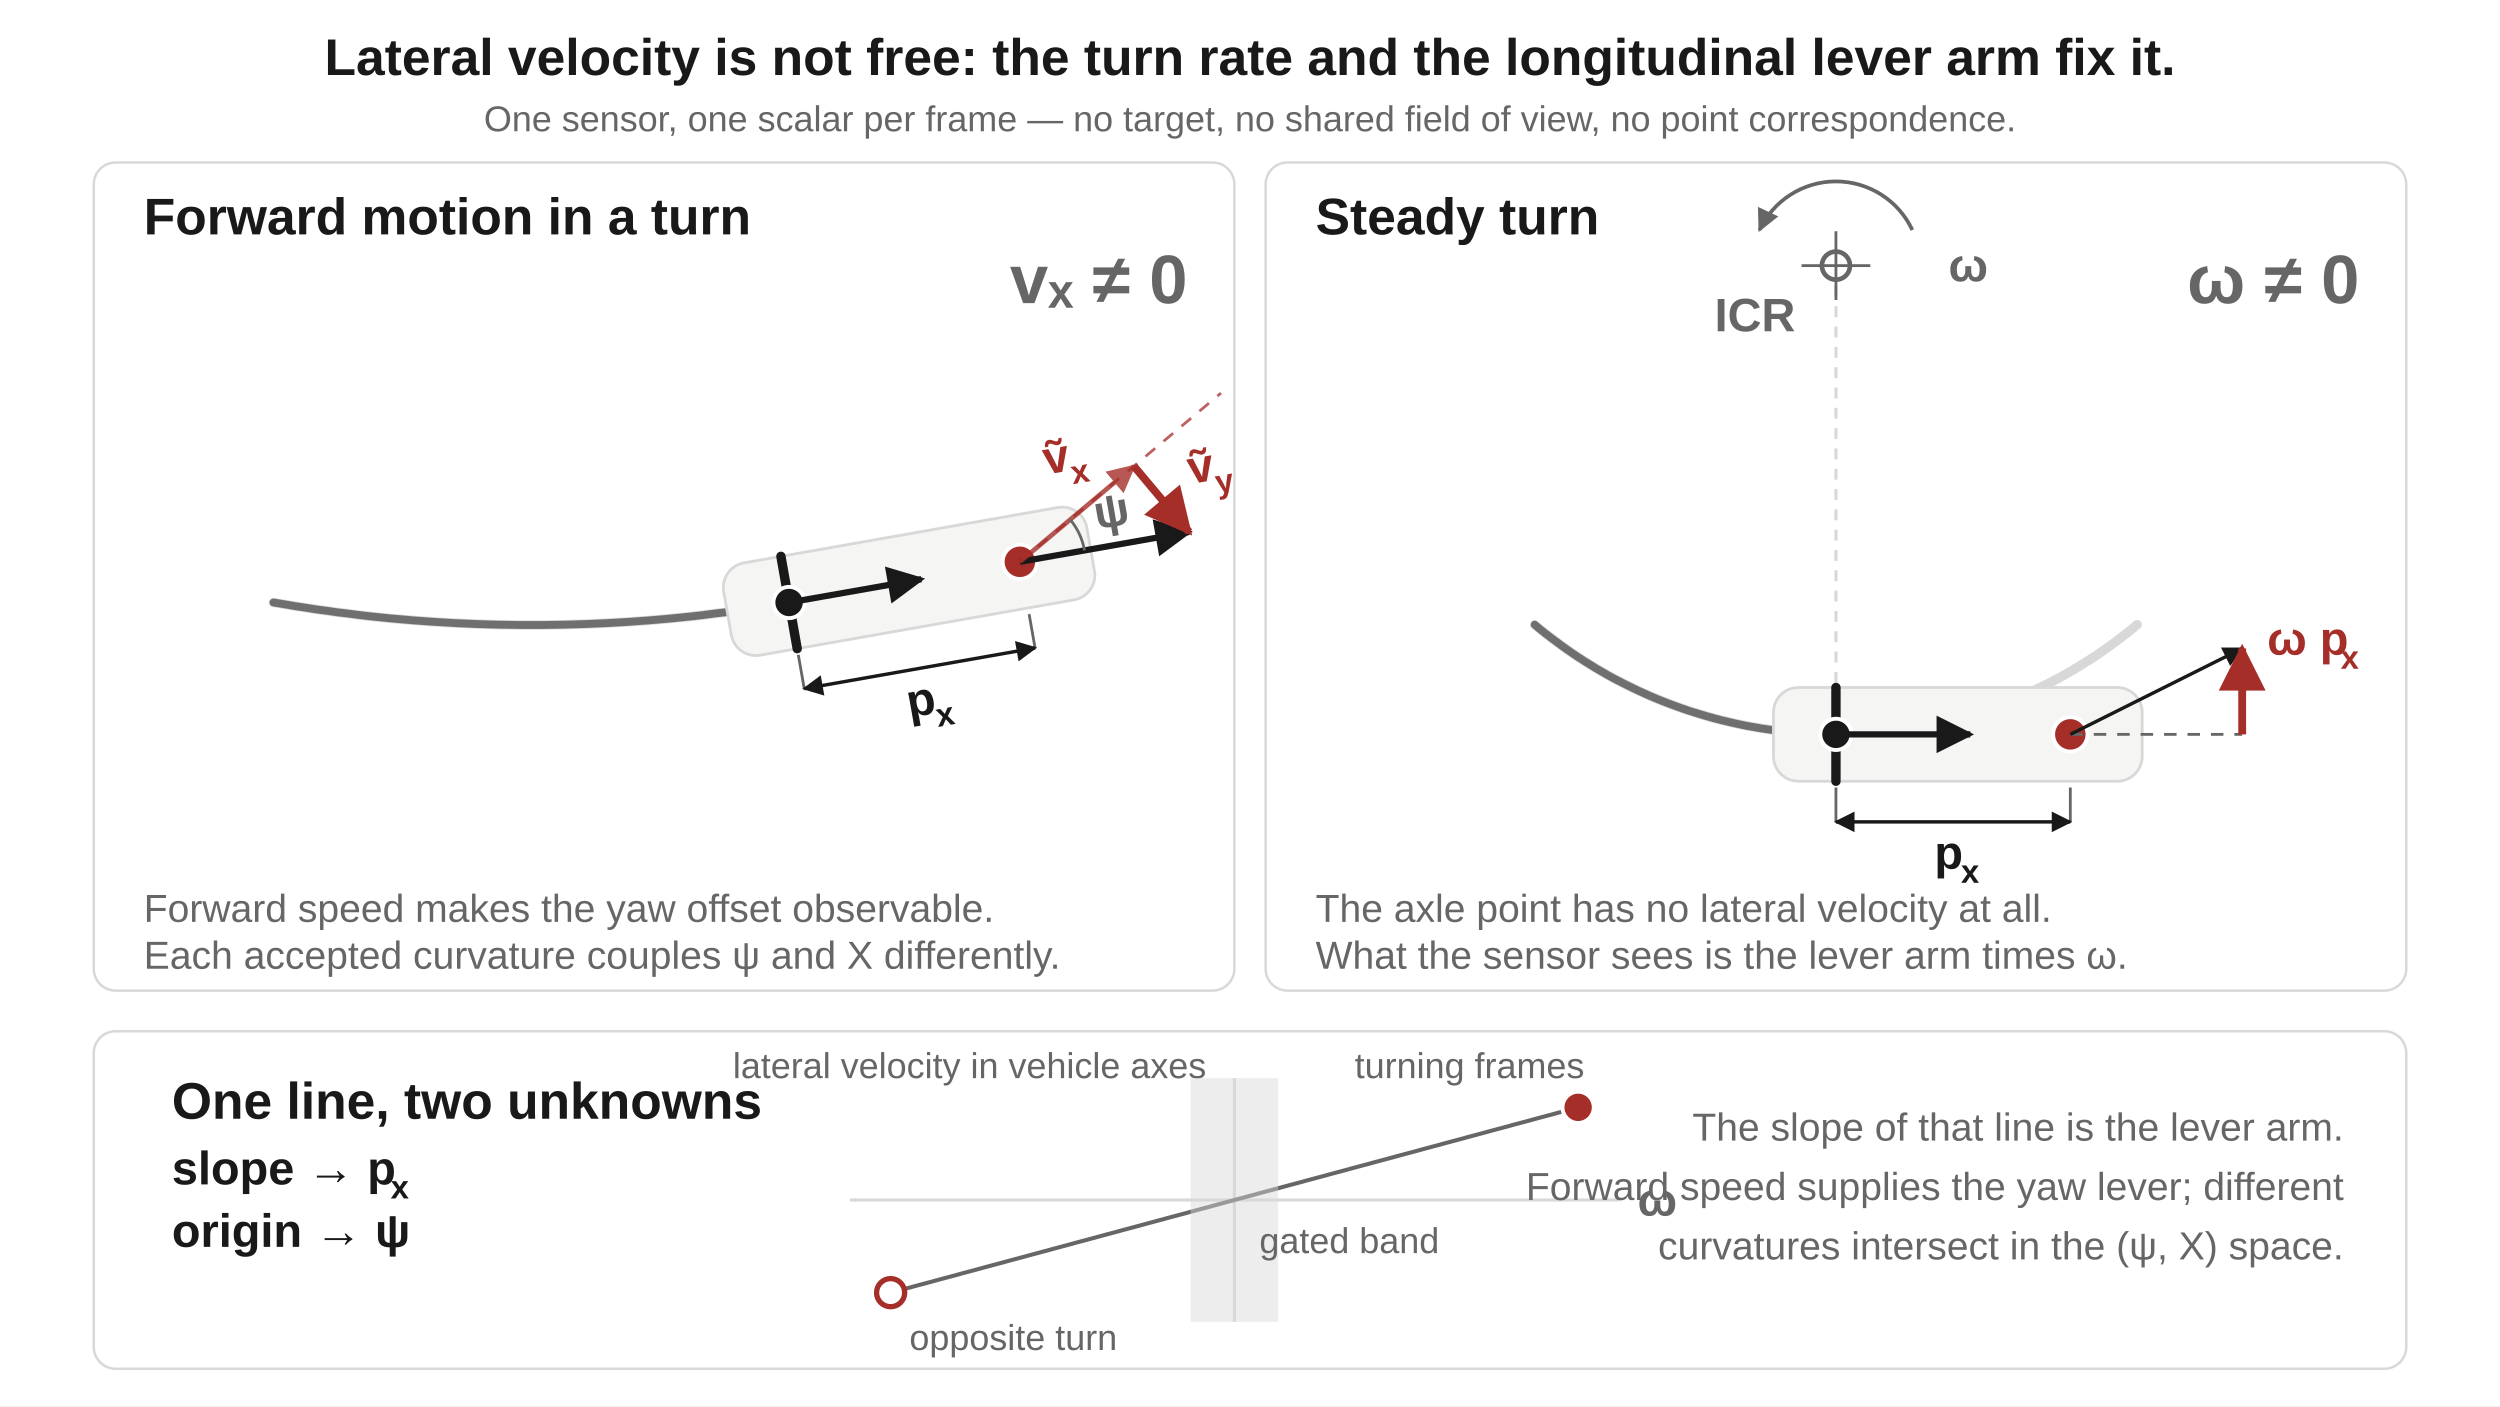
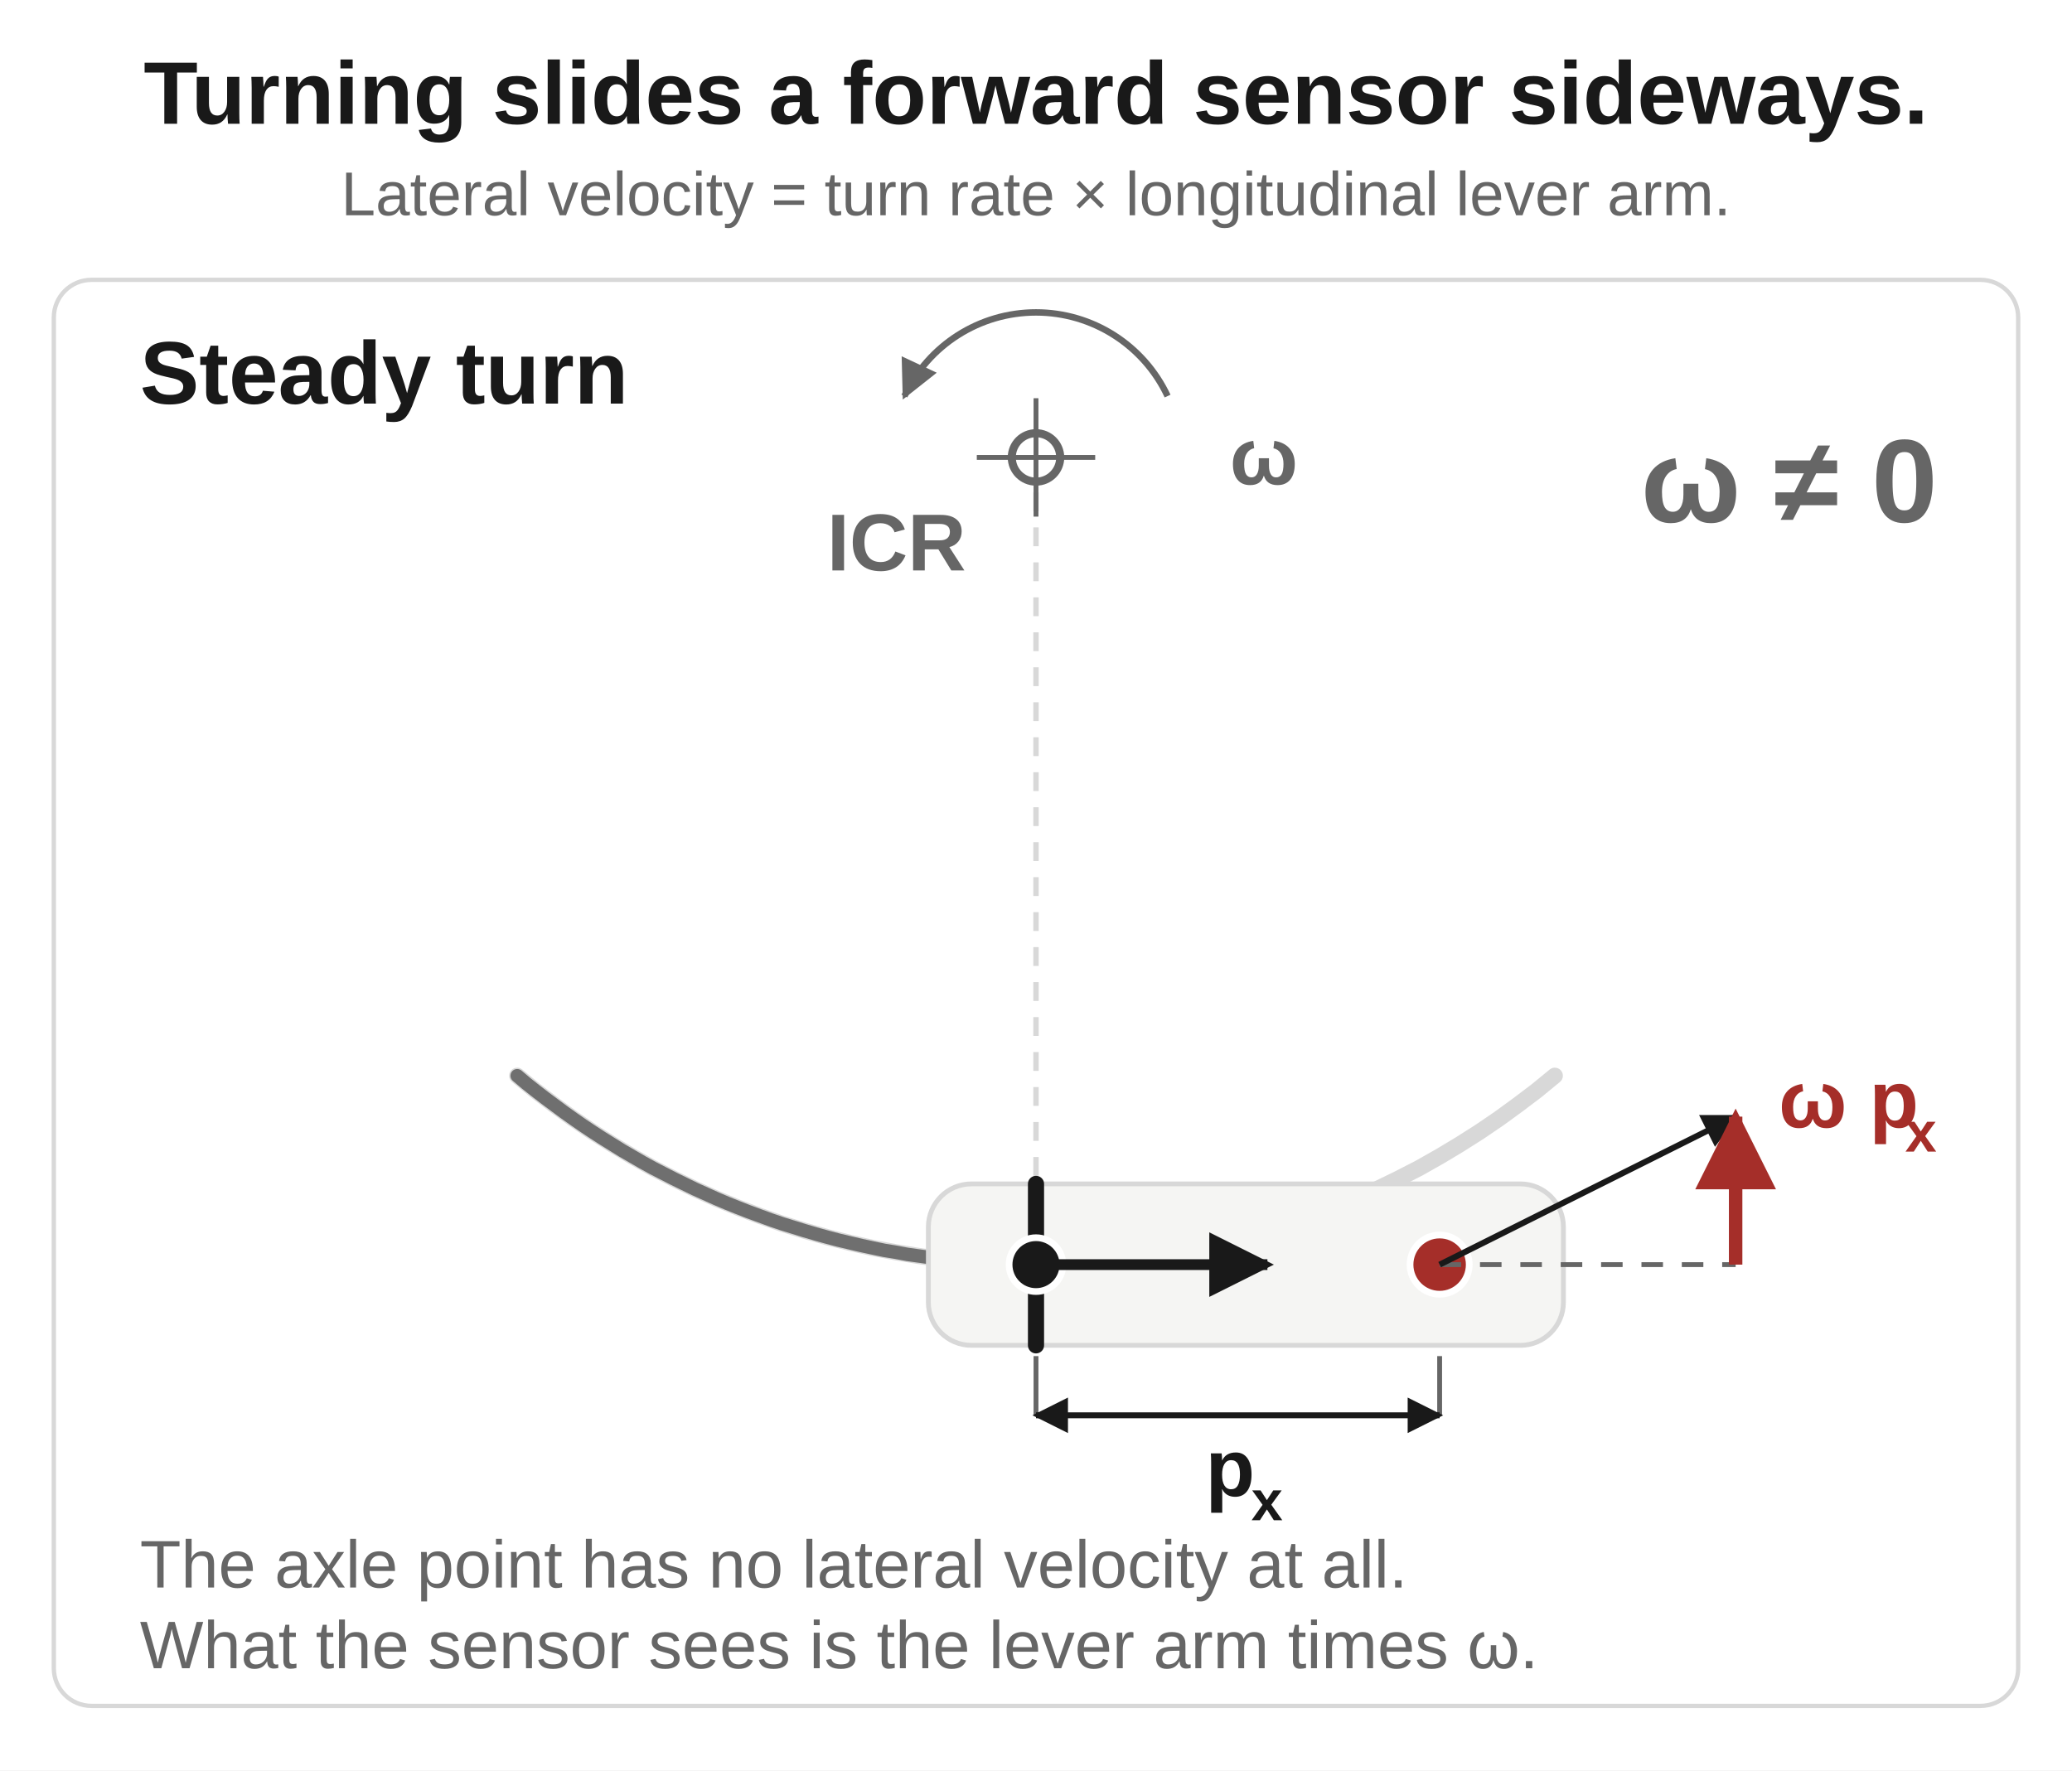
- <svg xmlns="http://www.w3.org/2000/svg" xmlns:xlink="http://www.w3.org/1999/xlink" viewBox="0 0 1600 900" role="img" aria-labelledby="pt pd">
+ <svg xmlns="http://www.w3.org/2000/svg" xmlns:xlink="http://www.w3.org/1999/xlink" viewBox="790 0 770 658" role="img" aria-labelledby="pt pd">
  <style>
    .panel { fill: #ffffff; stroke: #d8d8d8; stroke-width: 1.6; }
    .body { fill: #f5f5f3; stroke: #d8d8d8; stroke-width: 1.8; }
    .road { fill: none; stroke: #d8d8d8; stroke-width: 6; stroke-linecap: round; }
    .trace { fill: none; stroke: #191919; stroke-width: 5; stroke-linecap: round; opacity: .55; }
    .fg-thin { fill: none; stroke: #666666; stroke-width: 1.8; }
    .fg-arrow { fill: none; stroke: #666666; stroke-width: 2.4; }
    .rule-line { fill: none; stroke: #d8d8d8; stroke-width: 2; }
    .rule-dash { fill: none; stroke: #d8d8d8; stroke-width: 2; stroke-dasharray: 7 6; }
    .ink-dash { fill: none; stroke: #666666; stroke-width: 1.8; stroke-dasharray: 8 7; }
    .axis-dash { fill: none; stroke: #a52e29; stroke-width: 1.8; stroke-dasharray: 8 7; opacity: .75; }
    .fit { fill: none; stroke: #666666; stroke-width: 2.6; }
    .gate-band { fill: #d8d8d8; opacity: .45; }
    .bracket { fill: none; stroke: #191919; stroke-width: 2.2; }
    .axle { fill: none; stroke: #191919; stroke-width: 6; stroke-linecap: round; }
    .v-ink { fill: none; stroke: #191919; stroke-width: 4; }
    .v-thin { fill: none; stroke: #191919; stroke-width: 2.2; }
    .comp { fill: none; stroke: #a52e29; stroke-width: 3; opacity: .8; }
    .comp-strong { fill: none; stroke: #a52e29; stroke-width: 5; }
    .ink-fill { fill: #191919; stroke: #ffffff; stroke-width: 2.5; }
    .acc-fill { fill: #a52e29; stroke: #ffffff; stroke-width: 2.5; }
    .acc-open { fill: #ffffff; stroke: #a52e29; stroke-width: 3.4; }
    .icr-dot { fill: #ffffff; stroke: #666666; stroke-width: 3; }
    text { font-family: Arial, Helvetica, sans-serif; fill: #191919; }
    .h { font-size: 33px; font-weight: 700; }
    .lbl { font-size: 23px; fill: #666666; }
    .note { font-size: 25px; fill: #666666; }
    .big-m { font-size: 44px; font-weight: 700; fill: #666666; }
    .sym { font-size: 30px; font-weight: 700; fill: #666666; }
    .sym-s { font-size: 21px; font-weight: 700; fill: #666666; }
    .symi { font-size: 30px; font-weight: 700; fill: #191919; }
    .symi-s { font-size: 21px; font-weight: 700; fill: #191919; }
    .syma { font-size: 30px; font-weight: 700; fill: #a52e29; }
    .syma-s { font-size: 21px; font-weight: 700; fill: #a52e29; }
</style>
  <defs>
    <marker id="tip" viewBox="0 0 10 10" refX="9" refY="5" markerWidth="6" markerHeight="6" orient="auto-start-reverse">
      <path d="M 0 0 L 10 5 L 0 10 z" fill="#666666" />
    </marker>
    <marker id="tip-i" viewBox="0 0 10 10" refX="9" refY="5" markerWidth="6" markerHeight="6" orient="auto-start-reverse">
      <path d="M 0 0 L 10 5 L 0 10 z" fill="#191919" />
    </marker>
    <marker id="tip-a" viewBox="0 0 10 10" refX="9" refY="5" markerWidth="6" markerHeight="6" orient="auto-start-reverse">
      <path d="M 0 0 L 10 5 L 0 10 z" fill="#a52e29" />
    </marker>
    <g id="asmTurn">
      <rect x="-40" y="-30" width="236" height="60" rx="16" class="body" />
      <line x1="0" y1="-30" x2="0" y2="30" class="axle" />
      <line x1="0" y1="34" x2="0" y2="56" class="fg-thin" />
      <line x1="150" y1="34" x2="150" y2="56" class="fg-thin" />
      <line x1="0" y1="56" x2="150" y2="56" class="bracket" marker-start="url(#tip-i)" marker-end="url(#tip-i)" />
      <circle cx="0" cy="0" r="10" class="ink-fill" />
      <circle cx="150" cy="0" r="11" class="acc-fill" />
      <line x1="0" y1="0" x2="86" y2="0" class="v-ink" marker-end="url(#tip-i)" />
      <line x1="150" y1="0" x2="260" y2="0" class="ink-dash" />
      <line x1="150" y1="0" x2="260" y2="-55" class="v-thin" marker-end="url(#tip-i)" />
      <line x1="260" y1="0" x2="260" y2="-55" class="comp-strong" marker-end="url(#tip-a)" />
    </g>
  </defs>
-   <rect width="1600" height="900" fill="#ffffff" />
-   <text x="800" y="48" class="h" text-anchor="middle">Lateral velocity is not free: the turn rate and the longitudinal lever arm fix it.</text>
-   <text x="800" y="84" class="lbl" text-anchor="middle">One sensor, one scalar per frame — no target, no shared field of view, no point correspondence.</text>
-   <rect x="60" y="104" width="730" height="530" rx="14" class="panel" />
-   <text x="92" y="150" class="h" text-anchor="start">Forward motion in a turn</text>
-   <text x="760" y="194" class="big-m" text-anchor="end">vₓ ≠ 0</text>
-   <text x="92" y="590" class="note" text-anchor="start">Forward speed makes the yaw offset observable.</text>
-   <text x="92" y="620" class="note" text-anchor="start">Each accepted curvature couples ψ and X differently.</text>
-   <path d="M 175 385.6 L 181.8 386.7 L 188.7 387.9 L 195.5 388.9 L 202.3 390 L 209.2 390.9 L 216 391.9 L 222.9 392.7 L 229.7 393.6 L 236.6 394.4 L 243.4 395.1 L 250.3 395.8 L 257.2 396.4 L 264.1 397 L 271 397.5 L 277.9 398 L 284.8 398.4 L 291.7 398.8 L 298.6 399.1 L 305.5 399.4 L 312.4 399.6 L 319.3 399.8 L 326.2 399.9 L 333.1 400 L 340 400 L 346.9 400 L 353.8 399.9 L 360.7 399.8 L 367.6 399.6 L 374.5 399.4 L 381.4 399.1 L 388.3 398.8 L 395.2 398.4 L 402.1 398 L 409 397.5 L 415.9 397 L 422.8 396.4 L 429.7 395.8 L 436.6 395.1 L 443.4 394.4 L 450.3 393.6 L 457.1 392.7 L 464 391.9 L 470.8 390.9 L 477.7 390 L 484.5 388.9 L 491.3 387.9 L 498.2 386.7 L 505 385.6" class="road" />
-   <path d="M 175 385.6 L 181.8 386.7 L 188.7 387.9 L 195.5 388.9 L 202.3 390 L 209.2 390.9 L 216 391.9 L 222.9 392.7 L 229.7 393.6 L 236.6 394.4 L 243.4 395.1 L 250.3 395.8 L 257.2 396.4 L 264.1 397 L 271 397.5 L 277.9 398 L 284.8 398.4 L 291.7 398.8 L 298.6 399.1 L 305.5 399.4 L 312.4 399.6 L 319.3 399.8 L 326.2 399.9 L 333.1 400 L 340 400 L 346.9 400 L 353.8 399.9 L 360.7 399.8 L 367.6 399.6 L 374.5 399.4 L 381.4 399.1 L 388.3 398.8 L 395.2 398.4 L 402.1 398 L 409 397.5 L 415.9 397 L 422.8 396.4 L 429.7 395.8 L 436.6 395.1 L 443.4 394.4 L 450.3 393.6 L 457.1 392.7 L 464 391.9 L 470.8 390.9 L 477.7 390 L 484.5 388.9 L 491.3 387.9 L 498.2 386.7 L 505 385.6" class="trace" />
-   <g transform="translate(505,385.6) rotate(-10)">
-     <rect x="-40" y="-30" width="236" height="60" rx="16" class="body" />
-     <line x1="0" y1="-30" x2="0" y2="30" class="axle" />
-     <line x1="0" y1="34" x2="0" y2="56" class="fg-thin" />
-     <line x1="150" y1="34" x2="150" y2="56" class="fg-thin" />
-     <line x1="0" y1="56" x2="150" y2="56" class="bracket" marker-start="url(#tip-i)" marker-end="url(#tip-i)" />
-     <circle cx="0" cy="0" r="10" class="ink-fill" />
-     <circle cx="150" cy="0" r="11" class="acc-fill" />
-     <line x1="0" y1="0" x2="86" y2="0" class="v-ink" marker-end="url(#tip-i)" />
-     <line x1="150" y1="0" x2="260" y2="0" class="v-ink" marker-end="url(#tip-i)" />
-     <line x1="150" y1="0" x2="295.5" y2="-84" class="axis-dash" />
-     <line x1="150" y1="0" x2="232.5" y2="-47.6" class="comp" marker-end="url(#tip-a)" />
-     <line x1="232.5" y1="-47.6" x2="260" y2="0" class="comp-strong" marker-end="url(#tip-a)" />
-     <path d="M 192 0 A 42 42 0 0 0 186.4 -21" class="fg-thin" />
-     <text x="63" y="86" class="symi" text-anchor="start">p</text>
-     <text x="80" y="95" class="symi-s" text-anchor="start">x</text>
-     <text x="176" y="-52" class="syma" text-anchor="start">ṽ</text>
-     <text x="192" y="-43" class="syma-s" text-anchor="start">x</text>
-     <text x="266" y="-30" class="syma" text-anchor="start">ṽ</text>
-     <text x="282" y="-21" class="syma-s" text-anchor="start">y</text>
-     <text x="202" y="-12" class="sym" text-anchor="start">ψ</text>
-   </g>
+   <rect x="790" y="0" width="770" height="658" fill="#ffffff" />
+   <text x="1175" y="46" class="h" text-anchor="middle">Turning slides a forward sensor sideways.</text>
+   <text x="1175" y="80" class="lbl" text-anchor="middle">Lateral velocity = turn rate × longitudinal lever arm.</text>
  <rect x="810" y="104" width="730" height="530" rx="14" class="panel" />
  <text x="842" y="150" class="h" text-anchor="start">Steady turn</text>
  <text x="1510" y="194" class="big-m" text-anchor="end">ω ≠ 0</text>
  <text x="842" y="590" class="note" text-anchor="start">The axle point has no lateral velocity at all.</text>
  <text x="842" y="620" class="note" text-anchor="start">What the sensor sees is the lever arm times ω.</text>
  <line x1="1175" y1="170" x2="1175" y2="470" class="rule-dash" />
  <circle cx="1175" cy="170" r="9" class="icr-dot" />
  <line x1="1153" y1="170" x2="1197" y2="170" class="fg-thin" />
  <line x1="1175" y1="148" x2="1175" y2="192" class="fg-thin" />
  <text x="1149" y="212" class="sym" text-anchor="end">ICR</text>
  <path d="M 1223.9 147.2 A 54 54 0 0 0 1126.1 147.2" class="fg-arrow" marker-end="url(#tip)" />
  <text x="1247" y="180" class="sym" text-anchor="start">ω</text>
  <path d="M 982.2 399.8 L 988.9 405.3 L 995.9 410.6 L 1002.9 415.7 L 1010.1 420.6 L 1017.5 425.3 L 1025 429.8 L 1032.6 434.1 L 1040.4 438.1 L 1048.2 441.9 L 1056.2 445.5 L 1064.2 448.8 L 1072.4 451.9 L 1080.6 454.8 L 1089 457.4 L 1097.4 459.8 L 1105.8 461.9 L 1114.3 463.8 L 1122.9 465.4 L 1131.5 466.8 L 1140.2 468 L 1148.9 468.9 L 1157.6 469.5 L 1166.3 469.9 L 1175 470 L 1183.7 469.9 L 1192.4 469.5 L 1201.1 468.9 L 1209.8 468 L 1218.5 466.8 L 1227.1 465.4 L 1235.7 463.8 L 1244.2 461.9 L 1252.6 459.8 L 1261 457.4 L 1269.4 454.8 L 1277.6 451.9 L 1285.8 448.8 L 1293.8 445.5 L 1301.8 441.9 L 1309.6 438.1 L 1317.4 434.1 L 1325 429.8 L 1332.5 425.3 L 1339.9 420.6 L 1347.1 415.7 L 1354.1 410.6 L 1361.1 405.3 L 1367.8 399.8" class="road" />
  <path d="M 982.2 399.8 L 985.5 402.6 L 988.9 405.3 L 992.4 408 L 995.9 410.6 L 999.4 413.2 L 1002.9 415.7 L 1006.5 418.2 L 1010.1 420.6 L 1013.8 423 L 1017.5 425.3 L 1021.2 427.6 L 1025 429.8 L 1028.8 432 L 1032.6 434.1 L 1036.5 436.1 L 1040.4 438.1 L 1044.3 440 L 1048.2 441.9 L 1052.2 443.7 L 1056.2 445.5 L 1060.2 447.2 L 1064.2 448.8 L 1068.3 450.4 L 1072.4 451.9 L 1076.5 453.4 L 1080.6 454.8 L 1084.8 456.1 L 1089 457.4 L 1093.1 458.6 L 1097.4 459.8 L 1101.6 460.9 L 1105.8 461.9 L 1110.1 462.9 L 1114.3 463.8 L 1118.6 464.7 L 1122.9 465.4 L 1127.2 466.2 L 1131.5 466.8 L 1135.8 467.4 L 1140.2 468 L 1144.5 468.4 L 1148.9 468.9 L 1153.2 469.2 L 1157.6 469.5 L 1161.9 469.7 L 1166.3 469.9 L 1170.6 470 L 1175 470" class="trace" />
  <g transform="translate(1175,470) rotate(-0)">
    <use href="#asmTurn" xlink:href="#asmTurn" />
  </g>
  <text x="1238" y="556" class="symi" text-anchor="start">p</text>
  <text x="1255" y="565" class="symi-s" text-anchor="start">x</text>
  <text x="1451" y="419" class="syma" text-anchor="start">ω p</text>
  <text x="1498" y="428" class="syma-s" text-anchor="start">x</text>
-   <rect x="60" y="660" width="1480" height="216" rx="14" class="panel" />
-   <text x="110" y="716" class="h" text-anchor="start">One line, two unknowns</text>
-   <text x="110" y="758" class="symi" text-anchor="start">slope → p</text>
-   <text x="250" y="767" class="symi-s" text-anchor="start">x</text>
-   <text x="110" y="798" class="symi" text-anchor="start">origin → ψ</text>
-   <line x1="544" y1="768" x2="1036" y2="768" class="rule-line" />
-   <line x1="790" y1="690" x2="790" y2="846" class="rule-line" />
-   <text x="1048" y="778" class="sym" text-anchor="start">ω</text>
-   <text x="772" y="690" class="lbl" text-anchor="end">lateral velocity in vehicle axes</text>
-   <path d="M 560 830 L 1020 706" class="fit" id="fitLine" />
-   <circle cx="570" cy="827.3" r="9" class="acc-open" />
-   <text x="582" y="864" class="lbl" text-anchor="start">opposite turn</text>
-   <rect x="762" y="690" width="56" height="156" class="gate-band" />
-   <text x="806" y="802" class="lbl" text-anchor="start">gated band</text>
-   <text x="1014" y="690" class="lbl" text-anchor="end">turning frames</text>
-   <g transform="translate(1010,708.7)">
-     <circle cx="0" cy="0" r="10" class="acc-fill" />
-   </g>
-   <text x="1500" y="730" class="note" text-anchor="end">The slope of that line is the lever arm.</text>
-   <text x="1500" y="768" class="note" text-anchor="end">Forward speed supplies the yaw lever; different</text>
-   <text x="1500" y="806" class="note" text-anchor="end">curvatures intersect in the (ψ, X) space.</text>
</svg>
